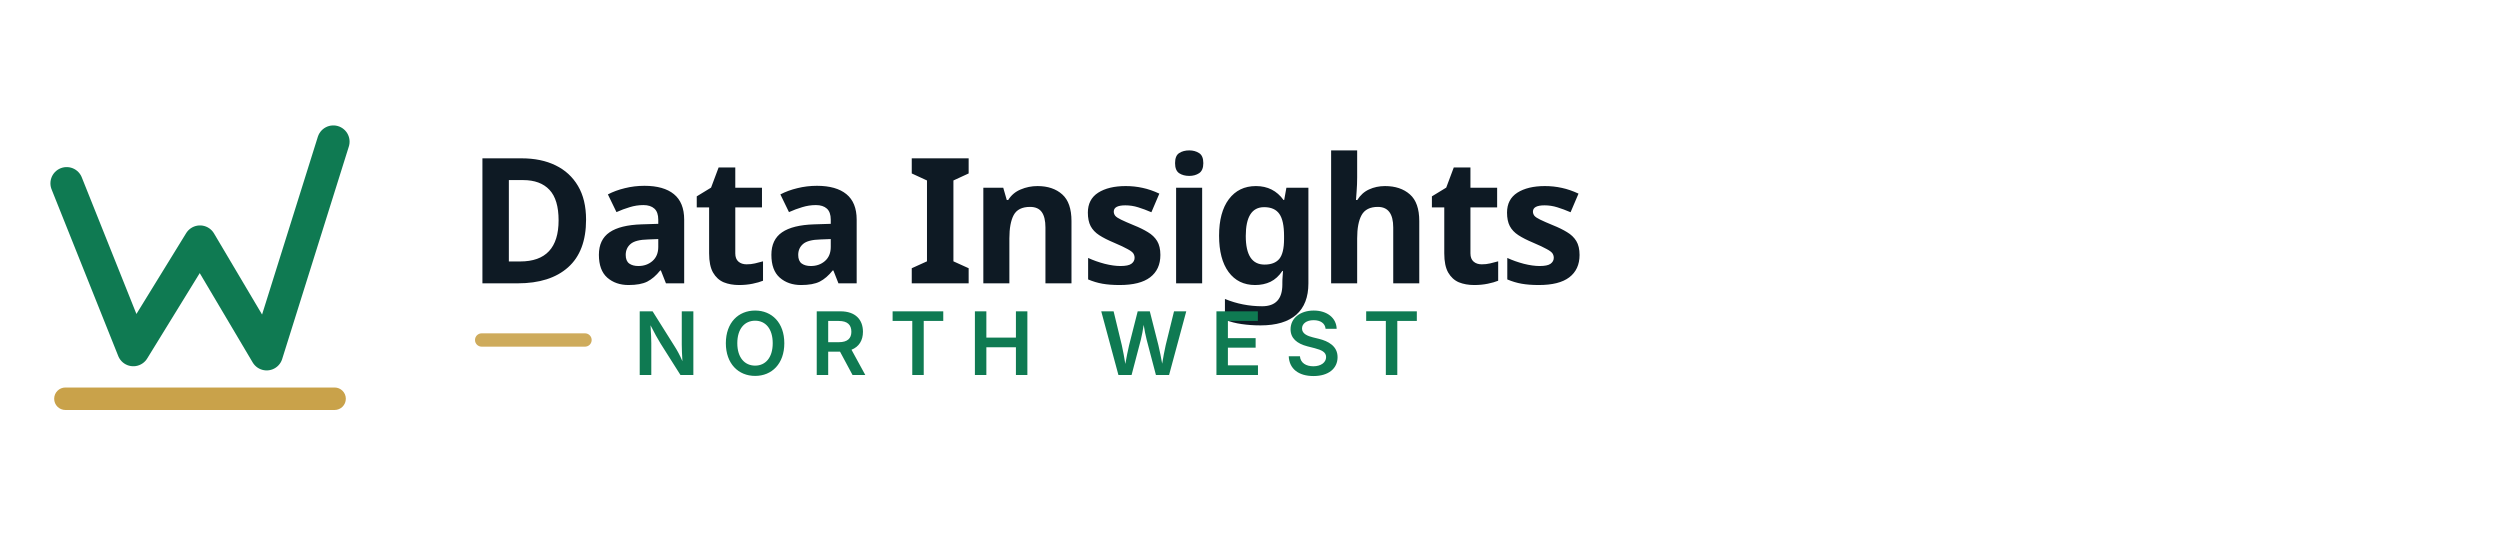
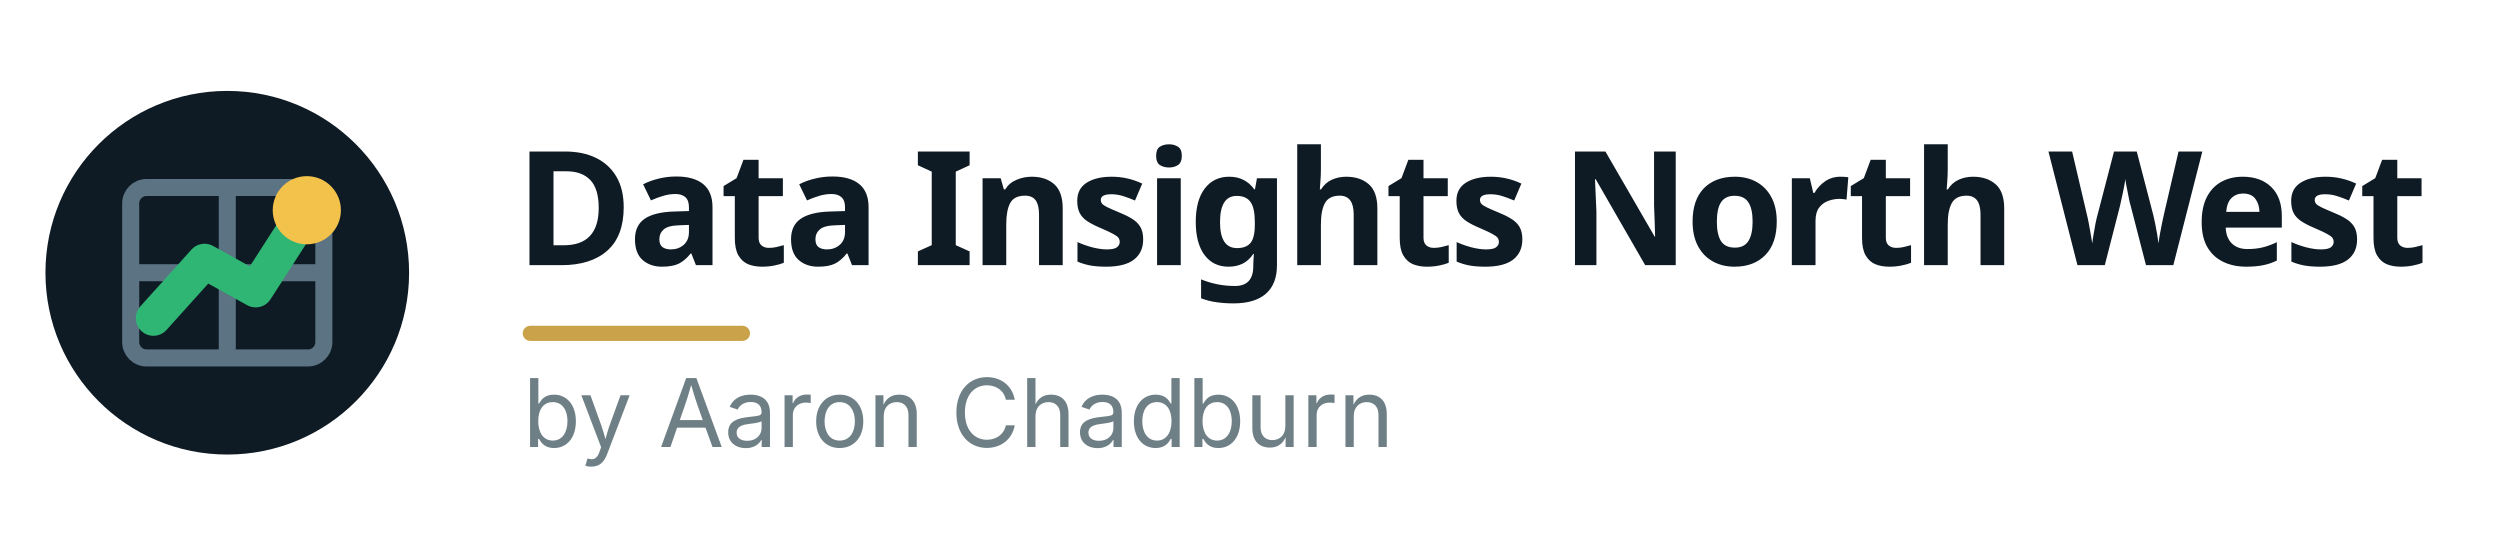
- <svg xmlns="http://www.w3.org/2000/svg" viewBox="0 0 300 64" role="img" aria-label="Data Insights North West">
-   <polyline points="8,22 16,42 24,29 32,42.5 40,17" fill="none" stroke="#0F7A52" stroke-width="3.9" stroke-linecap="round" stroke-linejoin="round" />
-   <rect x="6.5" y="46.5" width="35" height="2.7" rx="1.35" fill="#C9A24A" />
-   <text x="56" y="34" font-family="'Space Grotesk','Segoe UI',system-ui,sans-serif" font-size="21" font-weight="700" letter-spacing="-.55" fill="#0E1A24">Data Insights</text>
-   <rect x="57" y="40" width="14" height="1.6" rx=".8" fill="#C9A24A" opacity=".9" />
-   <text x="76" y="45" font-family="Inter,'Segoe UI',system-ui,sans-serif" font-size="10.5" font-weight="600" letter-spacing="2.6" fill="#0F7A52">NORTH WEST</text>
+ <svg xmlns="http://www.w3.org/2000/svg" viewBox="0 0 330 72" role="img" aria-label="Data Insights North West, by Aaron Chadburn">
+   <g transform="translate(6,12) scale(1.5)">
+     <circle cx="16" cy="16" r="16" fill="#0E1A24" />
+     <g stroke="#5B7382" stroke-width="1.5" fill="none">
+       <rect x="7.5" y="8.5" width="17" height="15" rx="1.4" />
+       <path d="M16 8.5v15M7.5 16h17" />
+     </g>
+     <polyline points="9.5,20 14,15 18.5,17.5 23,10.5" fill="none" stroke="#2FB574" stroke-width="3.1" stroke-linecap="round" stroke-linejoin="round" />
+     <circle cx="23" cy="10.5" r="3" fill="#F2C24B" />
+   </g>
+   <text x="68" y="35" font-family="'Space Grotesk','Segoe UI',system-ui,sans-serif" font-size="21" font-weight="700" letter-spacing="-.6" fill="#0E1A24">Data Insights North West</text>
+   <rect x="69" y="43" width="30" height="2" rx="1" fill="#C9A24A" />
+   <text x="69" y="59" font-family="Inter,'Segoe UI',system-ui,sans-serif" font-size="12.5" font-weight="400" fill="#6E7F86">by Aaron Chadburn</text>
</svg>
